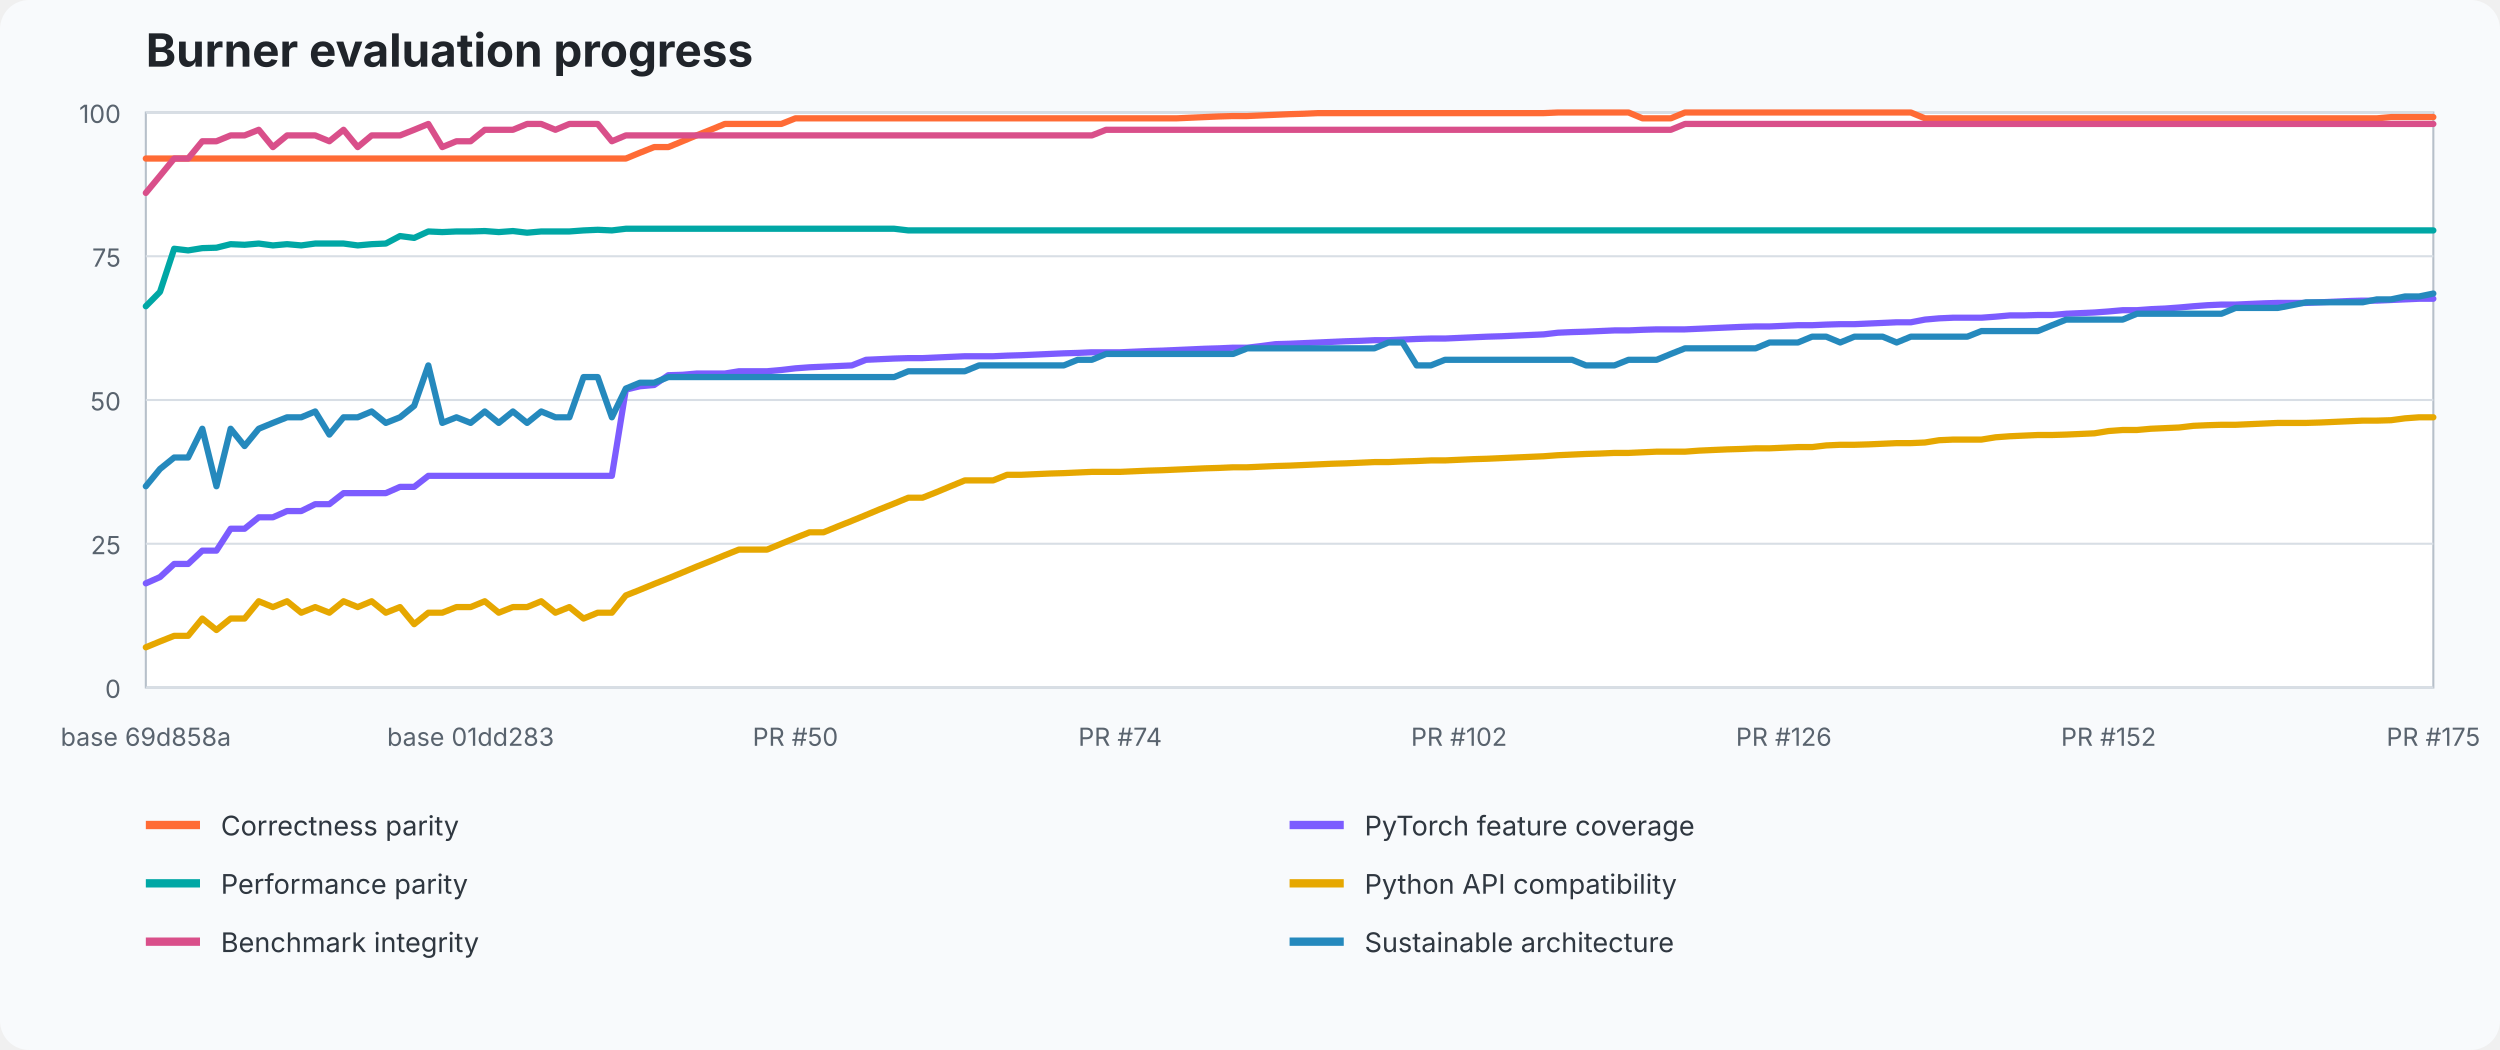
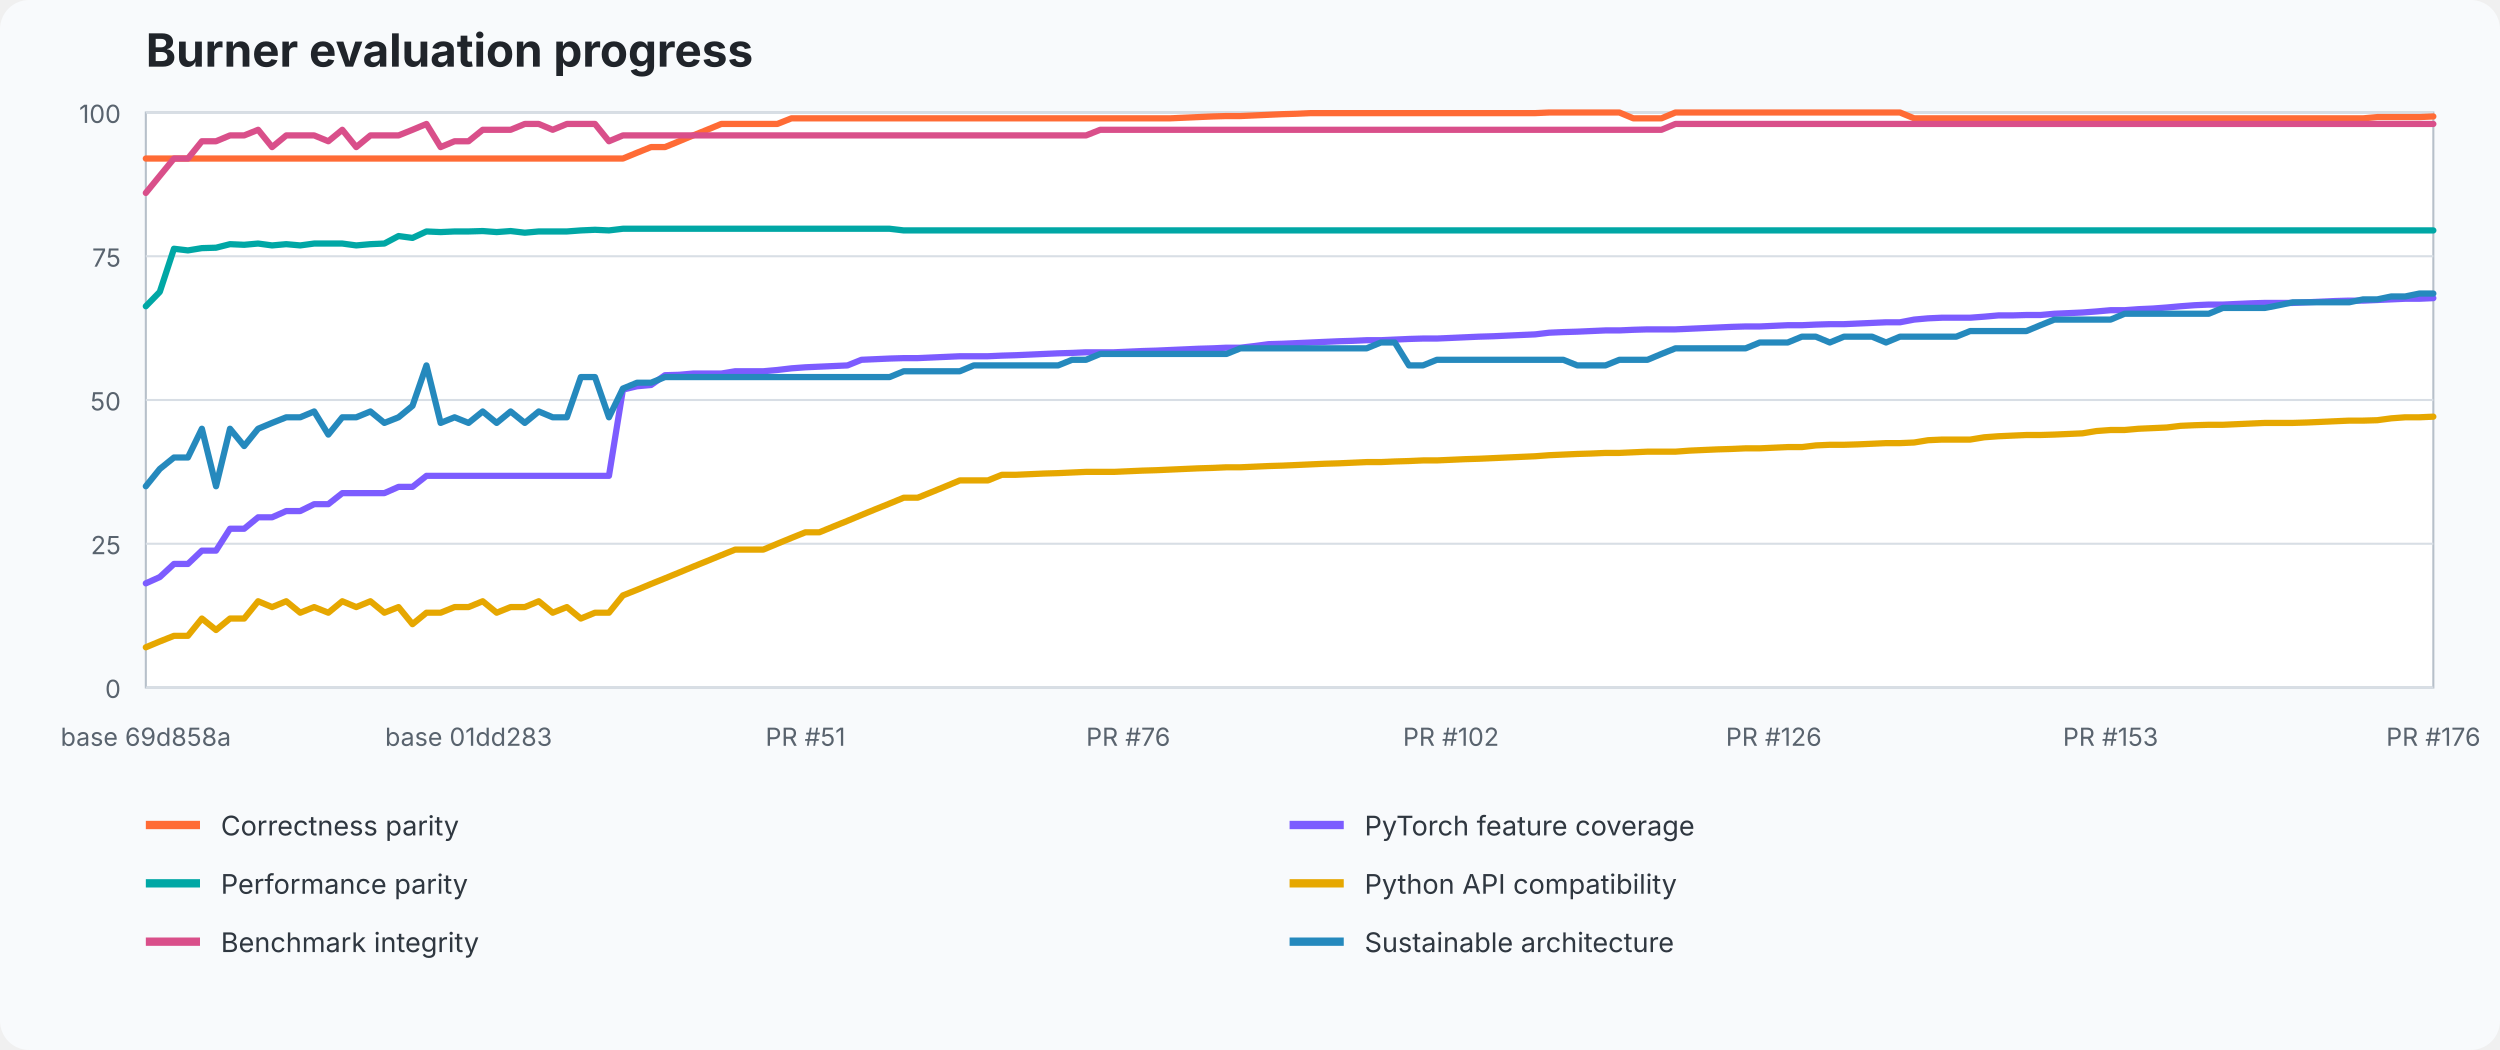
<svg xmlns="http://www.w3.org/2000/svg" width="1200" height="504" viewBox="0 0 1200 504" role="img" aria-labelledby="title desc">
  <style>text{font-family:ui-sans-serif,system-ui,-apple-system,BlinkMacSystemFont,"Segoe UI",sans-serif}.title{font-size:22px;font-weight:700;fill:#20242a}.axis{font-size:12px;fill:#59636e}.legend{font-size:13px;fill:#2f3740}.grid{stroke:#d8dee5;stroke-width:1}.plot{fill:#fff;stroke:#b7c0ca}</style>
  <rect width="100%" height="100%" fill="#f8fafc" rx="14" />
  <text x="70" y="32" class="title">Burner evaluation progress</text>
  <rect x="70" y="54" width="1098" height="276" class="plot" />
  <line x1="70" y1="330" x2="1168" y2="330" class="grid" />
  <text x="58" y="335" text-anchor="end" class="axis">0</text>
  <line x1="70" y1="261" x2="1168" y2="261" class="grid" />
  <text x="58" y="266" text-anchor="end" class="axis">25</text>
  <line x1="70" y1="192" x2="1168" y2="192" class="grid" />
  <text x="58" y="197" text-anchor="end" class="axis">50</text>
  <line x1="70" y1="123" x2="1168" y2="123" class="grid" />
  <text x="58" y="128" text-anchor="end" class="axis">75</text>
  <line x1="70" y1="54" x2="1168" y2="54" class="grid" />
  <text x="58" y="59" text-anchor="end" class="axis">100</text>
-   <polyline points="70.0,76.1 76.8,76.1 83.6,76.1 90.3,76.1 97.1,76.1 103.9,76.1 110.7,76.1 117.4,76.1 124.2,76.1 131.0,76.1 137.8,76.1 144.6,76.1 151.3,76.1 158.1,76.1 164.9,76.1 171.7,76.1 178.4,76.1 185.2,76.1 192.0,76.1 198.8,76.1 205.6,76.1 212.3,76.1 219.1,76.1 225.9,76.1 232.7,76.1 239.4,76.1 246.2,76.1 253.0,76.1 259.8,76.1 266.6,76.1 273.3,76.1 280.1,76.1 286.9,76.1 293.7,76.1 300.4,76.1 307.2,73.3 314.0,70.6 320.8,70.6 327.6,67.8 334.3,65.0 341.1,62.3 347.9,59.5 354.7,59.5 361.4,59.5 368.2,59.5 375.0,59.5 381.8,56.8 388.6,56.8 395.3,56.8 402.1,56.8 408.9,56.8 415.7,56.8 422.4,56.8 429.2,56.8 436.0,56.8 442.8,56.8 449.6,56.8 456.3,56.8 463.1,56.8 469.9,56.8 476.7,56.8 483.4,56.8 490.2,56.8 497.0,56.8 503.8,56.8 510.6,56.8 517.3,56.8 524.1,56.8 530.9,56.8 537.7,56.8 544.4,56.8 551.2,56.8 558.0,56.8 564.8,56.8 571.6,56.5 578.3,56.2 585.1,55.9 591.9,55.7 598.7,55.7 605.4,55.4 612.2,55.1 619.0,54.8 625.8,54.6 632.6,54.3 639.3,54.3 646.1,54.3 652.9,54.3 659.7,54.3 666.4,54.3 673.2,54.3 680.0,54.3 686.8,54.3 693.6,54.3 700.3,54.3 707.1,54.3 713.9,54.3 720.7,54.3 727.4,54.3 734.2,54.3 741.0,54.3 747.8,54.0 754.6,54.0 761.3,54.0 768.1,54.0 774.9,54.0 781.7,54.0 788.4,56.8 795.2,56.8 802.0,56.8 808.8,54.0 815.6,54.0 822.3,54.0 829.1,54.0 835.9,54.0 842.7,54.0 849.4,54.0 856.2,54.0 863.0,54.0 869.8,54.0 876.6,54.0 883.3,54.0 890.1,54.0 896.9,54.0 903.7,54.0 910.4,54.0 917.2,54.0 924.0,56.8 930.8,56.8 937.6,56.8 944.3,56.8 951.1,56.8 957.9,56.8 964.7,56.8 971.4,56.8 978.2,56.8 985.0,56.8 991.8,56.8 998.6,56.8 1005.3,56.8 1012.1,56.8 1018.9,56.8 1025.7,56.8 1032.4,56.8 1039.2,56.8 1046.0,56.8 1052.8,56.8 1059.6,56.8 1066.3,56.8 1073.1,56.8 1079.9,56.8 1086.7,56.8 1093.4,56.8 1100.2,56.8 1107.0,56.8 1113.8,56.8 1120.6,56.8 1127.3,56.8 1134.1,56.8 1140.9,56.8 1147.7,56.2 1154.4,56.2 1161.2,56.2 1168.0,56.2" fill="none" stroke="#ff6b35" stroke-width="3" stroke-linejoin="round" stroke-linecap="round" />
-   <polyline points="70.0,280.0 76.8,277.0 83.6,270.7 90.3,270.7 97.1,264.3 103.9,264.3 110.7,253.8 117.4,253.8 124.2,248.3 131.0,248.3 137.8,245.3 144.6,245.3 151.3,242.0 158.1,242.0 164.9,236.7 171.7,236.7 178.4,236.7 185.2,236.7 192.0,233.7 198.8,233.7 205.6,228.4 212.3,228.4 219.1,228.4 225.9,228.4 232.7,228.4 239.4,228.4 246.2,228.4 253.0,228.4 259.8,228.4 266.6,228.4 273.3,228.4 280.1,228.4 286.9,228.4 293.7,228.4 300.4,187.0 307.2,185.4 314.0,184.8 320.8,180.1 327.6,179.9 334.3,179.3 341.1,179.3 347.9,179.3 354.7,178.2 361.4,178.2 368.2,178.2 375.0,177.6 381.8,176.8 388.6,176.3 395.3,176.0 402.1,175.7 408.9,175.4 415.7,172.7 422.4,172.4 429.2,172.1 436.0,171.9 442.8,171.9 449.6,171.6 456.3,171.3 463.1,171.0 469.9,171.0 476.7,171.0 483.4,170.7 490.2,170.5 497.0,170.2 503.8,169.9 510.6,169.6 517.3,169.4 524.1,169.1 530.9,169.1 537.7,169.1 544.4,168.8 551.2,168.5 558.0,168.3 564.8,168.0 571.6,167.7 578.3,167.4 585.1,167.2 591.9,166.9 598.7,166.9 605.4,166.1 612.2,165.2 619.0,165.0 625.8,164.7 632.6,164.4 639.3,164.1 646.1,163.8 652.9,163.6 659.7,163.3 666.4,163.3 673.2,163.0 680.0,162.7 686.8,162.5 693.6,162.5 700.3,162.2 707.1,161.9 713.9,161.6 720.7,161.4 727.4,161.1 734.2,160.8 741.0,160.5 747.8,159.7 754.6,159.4 761.3,159.2 768.1,158.9 774.9,158.6 781.7,158.6 788.4,158.3 795.2,158.1 802.0,158.1 808.8,158.1 815.6,157.8 822.3,157.5 829.1,157.2 835.9,156.9 842.7,156.7 849.4,156.7 856.2,156.4 863.0,156.1 869.8,156.1 876.6,155.8 883.3,155.6 890.1,155.6 896.9,155.3 903.7,155.0 910.4,154.7 917.2,154.7 924.0,153.4 930.8,152.8 937.6,152.5 944.3,152.5 951.1,152.5 957.9,152.0 964.7,151.4 971.4,151.4 978.2,151.2 985.0,151.2 991.8,150.6 998.6,150.3 1005.3,150.0 1012.1,149.5 1018.9,148.9 1025.7,148.9 1032.4,148.4 1039.2,148.1 1046.0,147.6 1052.8,147.0 1059.6,146.5 1066.3,146.2 1073.1,146.2 1079.9,145.9 1086.7,145.6 1093.4,145.4 1100.2,145.4 1107.0,145.4 1113.8,145.1 1120.6,144.8 1127.3,144.5 1134.1,144.3 1140.9,144.3 1147.7,144.0 1154.4,143.7 1161.2,143.4 1168.0,143.4" fill="none" stroke="#7c5cff" stroke-width="3" stroke-linejoin="round" stroke-linecap="round" />
-   <polyline points="70.0,147.0 76.8,140.1 83.6,119.4 90.3,120.2 97.1,119.1 103.9,118.9 110.7,117.2 117.4,117.5 124.2,116.9 131.0,117.8 137.8,117.2 144.6,117.8 151.3,116.9 158.1,116.9 164.9,116.9 171.7,117.8 178.4,117.2 185.2,116.9 192.0,113.3 198.8,114.2 205.6,111.1 212.3,111.4 219.1,111.1 225.9,111.1 232.7,110.9 239.4,111.4 246.2,110.9 253.0,111.7 259.8,111.1 266.6,111.1 273.3,111.1 280.1,110.6 286.9,110.3 293.7,110.6 300.4,109.8 307.2,109.8 314.0,109.8 320.8,109.8 327.6,109.8 334.3,109.8 341.1,109.8 347.9,109.8 354.7,109.8 361.4,109.8 368.2,109.8 375.0,109.8 381.8,109.8 388.6,109.8 395.3,109.8 402.1,109.8 408.9,109.8 415.7,109.8 422.4,109.8 429.2,109.8 436.0,110.6 442.8,110.6 449.6,110.6 456.3,110.6 463.1,110.6 469.9,110.6 476.7,110.6 483.4,110.6 490.2,110.6 497.0,110.6 503.8,110.6 510.6,110.6 517.3,110.6 524.1,110.6 530.9,110.6 537.7,110.6 544.4,110.6 551.2,110.6 558.0,110.6 564.8,110.6 571.6,110.6 578.3,110.6 585.1,110.6 591.9,110.6 598.7,110.6 605.4,110.6 612.2,110.6 619.0,110.6 625.8,110.6 632.6,110.6 639.3,110.6 646.1,110.6 652.9,110.6 659.7,110.6 666.4,110.6 673.2,110.6 680.0,110.6 686.8,110.6 693.6,110.6 700.3,110.6 707.1,110.6 713.9,110.6 720.7,110.6 727.4,110.6 734.2,110.6 741.0,110.6 747.8,110.6 754.6,110.6 761.3,110.6 768.1,110.6 774.9,110.6 781.7,110.6 788.4,110.6 795.2,110.6 802.0,110.6 808.8,110.6 815.6,110.6 822.3,110.6 829.1,110.6 835.9,110.6 842.7,110.6 849.4,110.6 856.2,110.6 863.0,110.6 869.8,110.6 876.6,110.6 883.3,110.6 890.1,110.6 896.9,110.6 903.7,110.6 910.4,110.6 917.2,110.6 924.0,110.6 930.8,110.6 937.6,110.6 944.3,110.6 951.1,110.6 957.9,110.6 964.7,110.6 971.4,110.6 978.2,110.6 985.0,110.6 991.8,110.6 998.6,110.6 1005.3,110.6 1012.1,110.6 1018.9,110.6 1025.7,110.6 1032.4,110.6 1039.2,110.6 1046.0,110.6 1052.8,110.6 1059.6,110.6 1066.3,110.6 1073.1,110.6 1079.9,110.6 1086.7,110.6 1093.4,110.6 1100.2,110.6 1107.0,110.6 1113.8,110.6 1120.6,110.6 1127.3,110.6 1134.1,110.6 1140.9,110.6 1147.7,110.6 1154.4,110.6 1161.2,110.6 1168.0,110.6" fill="none" stroke="#00a7a5" stroke-width="3" stroke-linejoin="round" stroke-linecap="round" />
-   <polyline points="70.0,310.7 76.8,307.9 83.6,305.2 90.3,305.2 97.1,296.9 103.9,302.4 110.7,296.9 117.4,296.9 124.2,288.6 131.0,291.4 137.8,288.6 144.6,294.1 151.3,291.4 158.1,294.1 164.9,288.6 171.7,291.4 178.4,288.6 185.2,294.1 192.0,291.4 198.8,299.6 205.6,294.1 212.3,294.1 219.1,291.4 225.9,291.4 232.7,288.6 239.4,294.1 246.2,291.4 253.0,291.4 259.8,288.6 266.6,294.1 273.3,291.4 280.1,296.9 286.9,294.1 293.7,294.1 300.4,285.8 307.2,283.1 314.0,280.3 320.8,277.6 327.6,274.8 334.3,272.0 341.1,269.3 347.9,266.5 354.7,263.8 361.4,263.8 368.2,263.8 375.0,261.0 381.8,258.2 388.6,255.5 395.3,255.5 402.1,252.7 408.9,250.0 415.7,247.2 422.4,244.4 429.2,241.7 436.0,238.9 442.8,238.9 449.6,236.2 456.3,233.4 463.1,230.6 469.9,230.6 476.7,230.6 483.4,227.9 490.2,227.9 497.0,227.6 503.8,227.3 510.6,227.1 517.3,226.8 524.1,226.5 530.9,226.5 537.7,226.5 544.4,226.2 551.2,225.9 558.0,225.7 564.8,225.4 571.6,225.1 578.3,224.8 585.1,224.6 591.9,224.3 598.7,224.3 605.4,224.0 612.2,223.7 619.0,223.5 625.8,223.2 632.6,222.9 639.3,222.6 646.1,222.4 652.9,222.1 659.7,221.8 666.4,221.8 673.2,221.5 680.0,221.3 686.8,221.0 693.6,221.0 700.3,220.7 707.1,220.4 713.9,220.2 720.7,219.9 727.4,219.6 734.2,219.3 741.0,219.0 747.8,218.5 754.6,218.2 761.3,217.9 768.1,217.7 774.9,217.4 781.7,217.4 788.4,217.1 795.2,216.8 802.0,216.8 808.8,216.8 815.6,216.3 822.3,216.0 829.1,215.7 835.9,215.5 842.7,215.2 849.4,215.2 856.2,214.9 863.0,214.6 869.8,214.6 876.6,213.8 883.3,213.5 890.1,213.5 896.9,213.3 903.7,213.0 910.4,212.7 917.2,212.7 924.0,212.4 930.8,211.3 937.6,211.0 944.3,211.0 951.1,211.0 957.9,209.9 964.7,209.4 971.4,209.1 978.2,208.8 985.0,208.8 991.8,208.6 998.6,208.3 1005.3,208.0 1012.1,206.9 1018.9,206.4 1025.7,206.4 1032.4,205.8 1039.2,205.5 1046.0,205.2 1052.8,204.4 1059.6,204.1 1066.3,203.9 1073.1,203.9 1079.9,203.6 1086.7,203.3 1093.4,203.0 1100.2,203.0 1107.0,203.0 1113.8,202.8 1120.6,202.5 1127.3,202.2 1134.1,201.9 1140.9,201.9 1147.7,201.7 1154.4,200.8 1161.2,200.3 1168.0,200.3" fill="none" stroke="#e6a700" stroke-width="3" stroke-linejoin="round" stroke-linecap="round" />
-   <polyline points="70.0,92.6 76.8,84.4 83.6,76.1 90.3,76.1 97.1,67.8 103.9,67.8 110.7,65.0 117.4,65.0 124.2,62.3 131.0,70.6 137.8,65.0 144.6,65.0 151.3,65.0 158.1,67.8 164.9,62.3 171.7,70.6 178.4,65.0 185.2,65.0 192.0,65.0 198.8,62.3 205.6,59.5 212.3,70.6 219.1,67.8 225.9,67.8 232.7,62.3 239.4,62.3 246.2,62.3 253.0,59.5 259.8,59.5 266.6,62.3 273.3,59.5 280.1,59.5 286.9,59.5 293.7,67.8 300.4,65.0 307.2,65.0 314.0,65.0 320.8,65.0 327.6,65.0 334.3,65.0 341.1,65.0 347.9,65.0 354.7,65.0 361.4,65.0 368.2,65.0 375.0,65.0 381.8,65.0 388.6,65.0 395.3,65.0 402.1,65.0 408.9,65.0 415.7,65.0 422.4,65.0 429.2,65.0 436.0,65.0 442.8,65.0 449.6,65.0 456.3,65.0 463.1,65.0 469.9,65.0 476.7,65.0 483.4,65.0 490.2,65.0 497.0,65.0 503.8,65.0 510.6,65.0 517.3,65.0 524.1,65.0 530.9,62.3 537.7,62.3 544.4,62.3 551.2,62.3 558.0,62.3 564.8,62.3 571.6,62.3 578.3,62.3 585.1,62.3 591.9,62.3 598.7,62.3 605.4,62.3 612.2,62.3 619.0,62.3 625.8,62.3 632.6,62.3 639.3,62.3 646.1,62.3 652.9,62.3 659.7,62.3 666.4,62.3 673.2,62.3 680.0,62.3 686.8,62.3 693.6,62.3 700.3,62.3 707.1,62.3 713.9,62.3 720.7,62.3 727.4,62.3 734.2,62.3 741.0,62.3 747.8,62.3 754.6,62.3 761.3,62.3 768.1,62.3 774.9,62.3 781.7,62.3 788.4,62.3 795.2,62.3 802.0,62.3 808.8,59.5 815.6,59.5 822.3,59.5 829.1,59.5 835.9,59.5 842.7,59.5 849.4,59.5 856.2,59.5 863.0,59.5 869.8,59.5 876.6,59.5 883.3,59.5 890.1,59.5 896.9,59.5 903.7,59.5 910.4,59.5 917.2,59.5 924.0,59.5 930.8,59.5 937.6,59.5 944.3,59.5 951.1,59.5 957.9,59.5 964.7,59.5 971.4,59.5 978.2,59.5 985.0,59.5 991.8,59.5 998.6,59.5 1005.3,59.5 1012.1,59.5 1018.9,59.5 1025.7,59.5 1032.4,59.5 1039.2,59.5 1046.0,59.5 1052.8,59.5 1059.6,59.5 1066.3,59.5 1073.1,59.5 1079.9,59.5 1086.7,59.5 1093.4,59.5 1100.2,59.5 1107.0,59.5 1113.8,59.5 1120.6,59.5 1127.3,59.5 1134.1,59.5 1140.9,59.5 1147.7,59.5 1154.4,59.5 1161.2,59.5 1168.0,59.5" fill="none" stroke="#d94f8a" stroke-width="3" stroke-linejoin="round" stroke-linecap="round" />
-   <polyline points="70.0,233.4 76.8,225.1 83.6,219.6 90.3,219.6 97.1,205.8 103.9,233.4 110.7,205.8 117.4,214.1 124.2,205.8 131.0,203.0 137.8,200.3 144.6,200.3 151.3,197.5 158.1,208.6 164.9,200.3 171.7,200.3 178.4,197.5 185.2,203.0 192.0,200.3 198.8,194.8 205.6,175.4 212.3,203.0 219.1,200.3 225.9,203.0 232.7,197.5 239.4,203.0 246.2,197.5 253.0,203.0 259.8,197.5 266.6,200.3 273.3,200.3 280.1,181.0 286.9,181.0 293.7,200.3 300.4,186.5 307.2,183.7 314.0,183.7 320.8,181.0 327.6,181.0 334.3,181.0 341.1,181.0 347.9,181.0 354.7,181.0 361.4,181.0 368.2,181.0 375.0,181.0 381.8,181.0 388.6,181.0 395.3,181.0 402.1,181.0 408.9,181.0 415.7,181.0 422.4,181.0 429.2,181.0 436.0,178.2 442.8,178.2 449.6,178.2 456.3,178.2 463.1,178.2 469.9,175.4 476.7,175.4 483.4,175.4 490.2,175.4 497.0,175.4 503.8,175.4 510.6,175.4 517.3,172.7 524.1,172.7 530.9,169.9 537.7,169.9 544.4,169.9 551.2,169.9 558.0,169.9 564.8,169.9 571.6,169.9 578.3,169.9 585.1,169.9 591.9,169.9 598.7,167.2 605.4,167.2 612.2,167.2 619.0,167.2 625.8,167.2 632.6,167.2 639.3,167.2 646.1,167.2 652.9,167.2 659.7,167.2 666.4,164.4 673.2,164.4 680.0,175.4 686.8,175.4 693.6,172.7 700.3,172.7 707.1,172.7 713.9,172.7 720.7,172.7 727.4,172.7 734.2,172.7 741.0,172.7 747.8,172.7 754.6,172.7 761.3,175.4 768.1,175.4 774.9,175.4 781.7,172.7 788.4,172.7 795.2,172.7 802.0,169.9 808.8,167.2 815.6,167.2 822.3,167.2 829.1,167.2 835.9,167.2 842.7,167.2 849.4,164.4 856.2,164.4 863.0,164.4 869.8,161.6 876.6,161.6 883.3,164.4 890.1,161.6 896.9,161.6 903.7,161.6 910.4,164.4 917.2,161.6 924.0,161.6 930.8,161.6 937.6,161.6 944.3,161.6 951.1,158.9 957.9,158.9 964.7,158.9 971.4,158.9 978.2,158.9 985.0,156.1 991.8,153.4 998.6,153.4 1005.3,153.4 1012.1,153.4 1018.9,153.4 1025.7,150.6 1032.4,150.6 1039.2,150.6 1046.0,150.6 1052.8,150.6 1059.6,150.6 1066.3,150.6 1073.1,147.8 1079.9,147.8 1086.7,147.8 1093.4,147.8 1100.2,146.5 1107.0,145.1 1113.8,145.1 1120.6,145.1 1127.3,145.1 1134.1,145.1 1140.9,143.7 1147.7,143.7 1154.4,142.3 1161.2,142.3 1168.0,140.9" fill="none" stroke="#2589bd" stroke-width="3" stroke-linejoin="round" stroke-linecap="round" />
+   <polyline points="70.0,76.1 76.7,76.1 83.5,76.1 90.2,76.1 96.9,76.1 103.7,76.1 110.4,76.1 117.2,76.1 123.9,76.1 130.6,76.1 137.4,76.1 144.1,76.1 150.8,76.1 157.6,76.1 164.3,76.1 171.0,76.1 177.8,76.1 184.5,76.1 191.3,76.1 198.0,76.1 204.7,76.1 211.5,76.1 218.2,76.1 224.9,76.1 231.7,76.1 238.4,76.1 245.1,76.1 251.9,76.1 258.6,76.1 265.3,76.1 272.1,76.1 278.8,76.1 285.6,76.1 292.3,76.1 299.0,76.1 305.8,73.3 312.5,70.6 319.2,70.6 326.0,67.8 332.7,65.0 339.4,62.3 346.2,59.5 352.9,59.5 359.7,59.5 366.4,59.5 373.1,59.5 379.9,56.8 386.6,56.8 393.3,56.8 400.1,56.8 406.8,56.8 413.5,56.8 420.3,56.8 427.0,56.8 433.8,56.8 440.5,56.8 447.2,56.8 454.0,56.8 460.7,56.8 467.4,56.8 474.2,56.8 480.9,56.8 487.6,56.8 494.4,56.8 501.1,56.8 507.9,56.8 514.6,56.8 521.3,56.8 528.1,56.8 534.8,56.8 541.5,56.8 548.3,56.8 555.0,56.8 561.7,56.8 568.5,56.5 575.2,56.2 582.0,55.9 588.7,55.7 595.4,55.7 602.2,55.4 608.9,55.1 615.6,54.8 622.4,54.6 629.1,54.3 635.8,54.3 642.6,54.3 649.3,54.3 656.0,54.3 662.8,54.3 669.5,54.3 676.3,54.3 683.0,54.3 689.7,54.3 696.5,54.3 703.2,54.3 709.9,54.3 716.7,54.3 723.4,54.3 730.1,54.3 736.9,54.3 743.6,54.0 750.4,54.0 757.1,54.0 763.8,54.0 770.6,54.0 777.3,54.0 784.0,56.8 790.8,56.8 797.5,56.8 804.2,54.0 811.0,54.0 817.7,54.0 824.5,54.0 831.2,54.0 837.9,54.0 844.7,54.0 851.4,54.0 858.1,54.0 864.9,54.0 871.6,54.0 878.3,54.0 885.1,54.0 891.8,54.0 898.6,54.0 905.3,54.0 912.0,54.0 918.8,56.8 925.5,56.8 932.2,56.8 939.0,56.8 945.7,56.8 952.4,56.8 959.2,56.8 965.9,56.8 972.7,56.8 979.4,56.8 986.1,56.8 992.9,56.8 999.6,56.8 1006.3,56.8 1013.1,56.8 1019.8,56.8 1026.5,56.8 1033.3,56.8 1040.0,56.8 1046.7,56.8 1053.5,56.8 1060.2,56.8 1067.0,56.8 1073.7,56.8 1080.4,56.8 1087.2,56.8 1093.9,56.8 1100.6,56.8 1107.4,56.8 1114.1,56.8 1120.8,56.8 1127.6,56.8 1134.3,56.8 1141.1,56.2 1147.8,56.2 1154.5,56.2 1161.3,56.2 1168.0,55.9" fill="none" stroke="#ff6b35" stroke-width="3" stroke-linejoin="round" stroke-linecap="round" />
+   <polyline points="70.0,280.0 76.7,277.0 83.5,270.7 90.2,270.7 96.9,264.3 103.7,264.3 110.4,253.8 117.2,253.8 123.9,248.3 130.6,248.3 137.4,245.3 144.1,245.3 150.8,242.0 157.6,242.0 164.3,236.7 171.0,236.7 177.8,236.7 184.5,236.7 191.3,233.7 198.0,233.7 204.7,228.4 211.5,228.4 218.2,228.4 224.9,228.4 231.7,228.4 238.4,228.4 245.1,228.4 251.9,228.4 258.6,228.4 265.3,228.4 272.1,228.4 278.8,228.4 285.6,228.4 292.3,228.4 299.0,187.0 305.8,185.4 312.5,184.8 319.2,180.1 326.0,179.9 332.7,179.3 339.4,179.3 346.2,179.3 352.9,178.2 359.7,178.2 366.4,178.2 373.1,177.6 379.9,176.8 386.6,176.3 393.3,176.0 400.1,175.7 406.8,175.4 413.5,172.7 420.3,172.4 427.0,172.1 433.8,171.9 440.5,171.9 447.2,171.6 454.0,171.3 460.7,171.0 467.4,171.0 474.2,171.0 480.9,170.7 487.6,170.5 494.4,170.2 501.1,169.9 507.9,169.6 514.6,169.4 521.3,169.1 528.1,169.1 534.8,169.1 541.5,168.8 548.3,168.5 555.0,168.3 561.7,168.0 568.5,167.7 575.2,167.4 582.0,167.2 588.7,166.9 595.4,166.9 602.2,166.1 608.9,165.2 615.6,165.0 622.4,164.7 629.1,164.4 635.8,164.1 642.6,163.8 649.3,163.6 656.0,163.3 662.8,163.3 669.5,163.0 676.3,162.7 683.0,162.5 689.7,162.5 696.5,162.2 703.2,161.9 709.9,161.6 716.7,161.4 723.4,161.1 730.1,160.8 736.9,160.5 743.6,159.7 750.4,159.4 757.1,159.2 763.8,158.9 770.6,158.6 777.3,158.6 784.0,158.3 790.8,158.1 797.5,158.1 804.2,158.1 811.0,157.8 817.7,157.5 824.5,157.2 831.2,156.9 837.9,156.7 844.7,156.7 851.4,156.4 858.1,156.1 864.9,156.1 871.6,155.8 878.3,155.6 885.1,155.6 891.8,155.3 898.6,155.0 905.3,154.7 912.0,154.7 918.8,153.4 925.5,152.8 932.2,152.5 939.0,152.5 945.7,152.5 952.4,152.0 959.2,151.4 965.9,151.4 972.7,151.2 979.4,151.2 986.1,150.6 992.9,150.3 999.6,150.0 1006.3,149.5 1013.1,148.9 1019.8,148.9 1026.5,148.4 1033.3,148.1 1040.0,147.6 1046.7,147.0 1053.5,146.5 1060.2,146.2 1067.0,146.2 1073.7,145.9 1080.4,145.6 1087.2,145.4 1093.9,145.4 1100.6,145.4 1107.4,145.1 1114.1,144.8 1120.8,144.5 1127.6,144.3 1134.3,144.3 1141.1,144.0 1147.8,143.7 1154.5,143.4 1161.3,143.4 1168.0,143.1" fill="none" stroke="#7c5cff" stroke-width="3" stroke-linejoin="round" stroke-linecap="round" />
+   <polyline points="70.0,147.0 76.7,140.1 83.5,119.4 90.2,120.2 96.9,119.1 103.7,118.9 110.4,117.2 117.2,117.5 123.9,116.9 130.6,117.8 137.4,117.2 144.1,117.8 150.8,116.9 157.6,116.9 164.3,116.9 171.0,117.8 177.8,117.2 184.5,116.9 191.3,113.3 198.0,114.2 204.7,111.1 211.5,111.4 218.2,111.1 224.9,111.1 231.7,110.9 238.4,111.4 245.1,110.9 251.9,111.7 258.6,111.1 265.3,111.1 272.1,111.1 278.8,110.6 285.6,110.3 292.3,110.6 299.0,109.8 305.8,109.8 312.5,109.8 319.2,109.8 326.0,109.8 332.7,109.8 339.4,109.8 346.2,109.8 352.9,109.8 359.7,109.8 366.4,109.8 373.1,109.8 379.9,109.8 386.6,109.8 393.3,109.8 400.1,109.8 406.8,109.8 413.5,109.8 420.3,109.8 427.0,109.8 433.8,110.6 440.5,110.6 447.2,110.6 454.0,110.6 460.7,110.6 467.4,110.6 474.2,110.6 480.9,110.6 487.6,110.6 494.4,110.6 501.1,110.6 507.9,110.6 514.6,110.6 521.3,110.6 528.1,110.6 534.8,110.6 541.5,110.6 548.3,110.6 555.0,110.6 561.7,110.6 568.5,110.6 575.2,110.6 582.0,110.6 588.7,110.6 595.4,110.6 602.2,110.6 608.9,110.6 615.6,110.6 622.4,110.6 629.1,110.6 635.8,110.6 642.6,110.6 649.3,110.6 656.0,110.6 662.8,110.6 669.5,110.6 676.3,110.6 683.0,110.6 689.7,110.6 696.5,110.6 703.2,110.6 709.9,110.6 716.7,110.6 723.4,110.6 730.1,110.6 736.9,110.6 743.6,110.6 750.4,110.6 757.1,110.6 763.8,110.6 770.6,110.6 777.3,110.6 784.0,110.6 790.8,110.6 797.5,110.6 804.2,110.6 811.0,110.6 817.7,110.6 824.5,110.6 831.2,110.6 837.9,110.6 844.7,110.6 851.4,110.6 858.1,110.6 864.9,110.6 871.6,110.6 878.3,110.6 885.1,110.6 891.8,110.6 898.6,110.6 905.3,110.6 912.0,110.6 918.8,110.6 925.5,110.6 932.2,110.6 939.0,110.6 945.7,110.6 952.4,110.6 959.2,110.6 965.9,110.6 972.7,110.6 979.4,110.6 986.1,110.6 992.9,110.6 999.6,110.6 1006.3,110.6 1013.1,110.6 1019.8,110.6 1026.5,110.6 1033.3,110.6 1040.0,110.6 1046.7,110.6 1053.5,110.6 1060.2,110.6 1067.0,110.6 1073.7,110.6 1080.4,110.6 1087.2,110.6 1093.9,110.6 1100.6,110.6 1107.4,110.6 1114.1,110.6 1120.8,110.6 1127.6,110.6 1134.3,110.6 1141.1,110.6 1147.8,110.6 1154.5,110.6 1161.3,110.6 1168.0,110.6" fill="none" stroke="#00a7a5" stroke-width="3" stroke-linejoin="round" stroke-linecap="round" />
+   <polyline points="70.0,310.7 76.7,307.9 83.5,305.2 90.2,305.2 96.9,296.9 103.7,302.4 110.4,296.9 117.2,296.9 123.9,288.6 130.6,291.4 137.4,288.6 144.1,294.1 150.8,291.4 157.6,294.1 164.3,288.6 171.0,291.4 177.8,288.6 184.5,294.1 191.3,291.4 198.0,299.6 204.7,294.1 211.5,294.1 218.2,291.4 224.9,291.4 231.7,288.6 238.4,294.1 245.1,291.4 251.9,291.4 258.6,288.6 265.3,294.1 272.1,291.4 278.8,296.9 285.6,294.1 292.3,294.1 299.0,285.8 305.8,283.1 312.5,280.3 319.2,277.6 326.0,274.8 332.7,272.0 339.4,269.3 346.2,266.5 352.9,263.8 359.7,263.8 366.4,263.8 373.1,261.0 379.9,258.2 386.6,255.5 393.3,255.5 400.1,252.7 406.8,250.0 413.5,247.2 420.3,244.4 427.0,241.7 433.8,238.9 440.5,238.9 447.2,236.2 454.0,233.4 460.7,230.6 467.4,230.6 474.2,230.6 480.9,227.9 487.6,227.9 494.4,227.6 501.1,227.3 507.9,227.1 514.6,226.8 521.3,226.5 528.1,226.5 534.8,226.5 541.5,226.2 548.3,225.9 555.0,225.7 561.7,225.4 568.5,225.1 575.2,224.8 582.0,224.6 588.7,224.3 595.4,224.3 602.2,224.0 608.9,223.7 615.6,223.5 622.4,223.2 629.1,222.9 635.8,222.6 642.6,222.4 649.3,222.1 656.0,221.8 662.8,221.8 669.5,221.5 676.3,221.3 683.0,221.0 689.7,221.0 696.5,220.7 703.2,220.4 709.9,220.2 716.7,219.9 723.4,219.6 730.1,219.3 736.9,219.0 743.6,218.5 750.4,218.2 757.1,217.9 763.8,217.7 770.6,217.4 777.3,217.4 784.0,217.1 790.8,216.8 797.5,216.8 804.2,216.8 811.0,216.3 817.7,216.0 824.5,215.7 831.2,215.5 837.9,215.2 844.7,215.2 851.4,214.9 858.1,214.6 864.9,214.6 871.6,213.8 878.3,213.5 885.1,213.5 891.8,213.3 898.6,213.0 905.3,212.7 912.0,212.7 918.8,212.4 925.5,211.3 932.2,211.0 939.0,211.0 945.7,211.0 952.4,209.9 959.2,209.4 965.9,209.1 972.7,208.8 979.4,208.8 986.1,208.6 992.9,208.3 999.6,208.0 1006.3,206.9 1013.1,206.4 1019.8,206.4 1026.5,205.8 1033.3,205.5 1040.0,205.2 1046.7,204.4 1053.5,204.1 1060.2,203.9 1067.0,203.9 1073.7,203.6 1080.4,203.3 1087.2,203.0 1093.9,203.0 1100.6,203.0 1107.4,202.8 1114.1,202.5 1120.8,202.2 1127.6,201.9 1134.3,201.9 1141.1,201.7 1147.8,200.8 1154.5,200.3 1161.3,200.3 1168.0,200.0" fill="none" stroke="#e6a700" stroke-width="3" stroke-linejoin="round" stroke-linecap="round" />
+   <polyline points="70.0,92.6 76.7,84.4 83.5,76.1 90.2,76.1 96.9,67.8 103.7,67.8 110.4,65.0 117.2,65.0 123.9,62.3 130.6,70.6 137.4,65.0 144.1,65.0 150.8,65.0 157.6,67.8 164.3,62.3 171.0,70.6 177.8,65.0 184.5,65.0 191.3,65.0 198.0,62.3 204.7,59.5 211.5,70.6 218.2,67.8 224.9,67.8 231.7,62.3 238.4,62.3 245.1,62.3 251.9,59.5 258.6,59.5 265.3,62.3 272.1,59.5 278.8,59.5 285.6,59.5 292.3,67.8 299.0,65.0 305.8,65.0 312.5,65.0 319.2,65.0 326.0,65.0 332.7,65.0 339.4,65.0 346.2,65.0 352.9,65.0 359.7,65.0 366.4,65.0 373.1,65.0 379.9,65.0 386.6,65.0 393.3,65.0 400.1,65.0 406.8,65.0 413.5,65.0 420.3,65.0 427.0,65.0 433.8,65.0 440.5,65.0 447.2,65.0 454.0,65.0 460.7,65.0 467.4,65.0 474.2,65.0 480.9,65.0 487.6,65.0 494.4,65.0 501.1,65.0 507.9,65.0 514.6,65.0 521.3,65.0 528.1,62.3 534.8,62.3 541.5,62.3 548.3,62.3 555.0,62.3 561.7,62.3 568.5,62.3 575.2,62.3 582.0,62.3 588.7,62.3 595.4,62.3 602.2,62.3 608.9,62.3 615.6,62.3 622.4,62.3 629.1,62.3 635.8,62.3 642.6,62.3 649.3,62.3 656.0,62.3 662.8,62.3 669.5,62.3 676.3,62.3 683.0,62.3 689.7,62.3 696.5,62.3 703.2,62.3 709.9,62.3 716.7,62.3 723.4,62.3 730.1,62.3 736.9,62.3 743.6,62.3 750.4,62.3 757.1,62.3 763.8,62.3 770.6,62.3 777.3,62.3 784.0,62.3 790.8,62.3 797.5,62.3 804.2,59.5 811.0,59.5 817.7,59.5 824.5,59.5 831.2,59.5 837.9,59.5 844.7,59.5 851.4,59.5 858.1,59.5 864.9,59.5 871.6,59.5 878.3,59.5 885.1,59.5 891.8,59.5 898.6,59.5 905.3,59.5 912.0,59.5 918.8,59.5 925.5,59.5 932.2,59.5 939.0,59.5 945.7,59.5 952.4,59.5 959.2,59.5 965.9,59.5 972.7,59.5 979.4,59.5 986.1,59.5 992.9,59.5 999.6,59.5 1006.3,59.5 1013.1,59.5 1019.8,59.5 1026.5,59.5 1033.3,59.5 1040.0,59.5 1046.7,59.5 1053.5,59.5 1060.2,59.5 1067.0,59.5 1073.7,59.5 1080.4,59.5 1087.2,59.5 1093.9,59.5 1100.6,59.5 1107.4,59.5 1114.1,59.5 1120.8,59.5 1127.6,59.5 1134.3,59.5 1141.1,59.5 1147.8,59.5 1154.5,59.5 1161.3,59.5 1168.0,59.5" fill="none" stroke="#d94f8a" stroke-width="3" stroke-linejoin="round" stroke-linecap="round" />
+   <polyline points="70.0,233.4 76.7,225.1 83.5,219.6 90.2,219.6 96.9,205.8 103.7,233.4 110.4,205.8 117.2,214.1 123.9,205.8 130.6,203.0 137.4,200.3 144.1,200.3 150.8,197.5 157.6,208.6 164.3,200.3 171.0,200.3 177.8,197.5 184.5,203.0 191.3,200.3 198.0,194.8 204.7,175.4 211.5,203.0 218.2,200.3 224.9,203.0 231.7,197.5 238.4,203.0 245.1,197.5 251.9,203.0 258.6,197.5 265.3,200.3 272.1,200.3 278.8,181.0 285.6,181.0 292.3,200.3 299.0,186.5 305.8,183.7 312.5,183.7 319.2,181.0 326.0,181.0 332.7,181.0 339.4,181.0 346.2,181.0 352.9,181.0 359.7,181.0 366.4,181.0 373.1,181.0 379.9,181.0 386.6,181.0 393.3,181.0 400.1,181.0 406.8,181.0 413.5,181.0 420.3,181.0 427.0,181.0 433.8,178.2 440.5,178.2 447.2,178.2 454.0,178.2 460.7,178.2 467.4,175.4 474.2,175.4 480.9,175.4 487.6,175.4 494.4,175.4 501.1,175.4 507.9,175.4 514.6,172.7 521.3,172.7 528.1,169.9 534.8,169.9 541.5,169.9 548.3,169.9 555.0,169.9 561.7,169.9 568.5,169.9 575.2,169.9 582.0,169.9 588.7,169.9 595.4,167.2 602.2,167.2 608.9,167.2 615.6,167.2 622.4,167.2 629.1,167.2 635.8,167.2 642.6,167.2 649.3,167.2 656.0,167.2 662.8,164.4 669.5,164.4 676.3,175.4 683.0,175.4 689.7,172.7 696.5,172.7 703.2,172.7 709.9,172.7 716.7,172.7 723.4,172.7 730.1,172.7 736.9,172.7 743.6,172.7 750.4,172.7 757.1,175.4 763.8,175.4 770.6,175.4 777.3,172.7 784.0,172.7 790.8,172.7 797.5,169.9 804.2,167.2 811.0,167.2 817.7,167.2 824.5,167.2 831.2,167.2 837.9,167.2 844.7,164.4 851.4,164.4 858.1,164.4 864.9,161.6 871.6,161.6 878.3,164.4 885.1,161.6 891.8,161.6 898.6,161.6 905.3,164.4 912.0,161.6 918.8,161.6 925.5,161.6 932.2,161.6 939.0,161.6 945.7,158.9 952.4,158.9 959.2,158.9 965.9,158.9 972.7,158.9 979.4,156.1 986.1,153.4 992.9,153.4 999.6,153.4 1006.3,153.4 1013.1,153.4 1019.8,150.6 1026.5,150.6 1033.3,150.6 1040.0,150.6 1046.7,150.6 1053.5,150.6 1060.2,150.6 1067.0,147.8 1073.7,147.8 1080.4,147.8 1087.2,147.8 1093.9,146.5 1100.6,145.1 1107.4,145.1 1114.1,145.1 1120.8,145.1 1127.6,145.1 1134.3,143.7 1141.1,143.7 1147.8,142.3 1154.5,142.3 1161.3,140.9 1168.0,140.9" fill="none" stroke="#2589bd" stroke-width="3" stroke-linejoin="round" stroke-linecap="round" />
  <text x="70" y="358" text-anchor="middle" class="axis">base 69d858a</text>
-   <text x="225.889" y="358" text-anchor="middle" class="axis">base 01dd283</text>
-   <text x="381.778" y="358" text-anchor="middle" class="axis">PR #50</text>
-   <text x="537.667" y="358" text-anchor="middle" class="axis">PR #74</text>
-   <text x="700.333" y="358" text-anchor="middle" class="axis">PR #102</text>
-   <text x="856.222" y="358" text-anchor="middle" class="axis">PR #126</text>
-   <text x="1012.111" y="358" text-anchor="middle" class="axis">PR #152</text>
-   <text x="1168" y="358" text-anchor="middle" class="axis">PR #175</text>
+   <text x="224.933" y="358" text-anchor="middle" class="axis">base 01dd283</text>
+   <text x="386.601" y="358" text-anchor="middle" class="axis">PR #51</text>
+   <text x="541.534" y="358" text-anchor="middle" class="axis">PR #76</text>
+   <text x="696.466" y="358" text-anchor="middle" class="axis">PR #102</text>
+   <text x="851.399" y="358" text-anchor="middle" class="axis">PR #126</text>
+   <text x="1013.067" y="358" text-anchor="middle" class="axis">PR #153</text>
+   <text x="1168" y="358" text-anchor="middle" class="axis">PR #176</text>
  <line x1="70" y1="396" x2="96" y2="396" stroke="#ff6b35" stroke-width="4" />
  <text x="106" y="401" class="legend">Correctness parity</text>
  <line x1="619" y1="396" x2="645" y2="396" stroke="#7c5cff" stroke-width="4" />
  <text x="655" y="401" class="legend">PyTorch feature coverage</text>
  <line x1="70" y1="424" x2="96" y2="424" stroke="#00a7a5" stroke-width="4" />
  <text x="106" y="429" class="legend">Performance parity</text>
  <line x1="619" y1="424" x2="645" y2="424" stroke="#e6a700" stroke-width="4" />
  <text x="655" y="429" class="legend">Python API compatibility</text>
  <line x1="70" y1="452" x2="96" y2="452" stroke="#d94f8a" stroke-width="4" />
  <text x="106" y="457" class="legend">Benchmark integrity</text>
  <line x1="619" y1="452" x2="645" y2="452" stroke="#2589bd" stroke-width="4" />
  <text x="655" y="457" class="legend">Sustainable architecture</text>
</svg>
